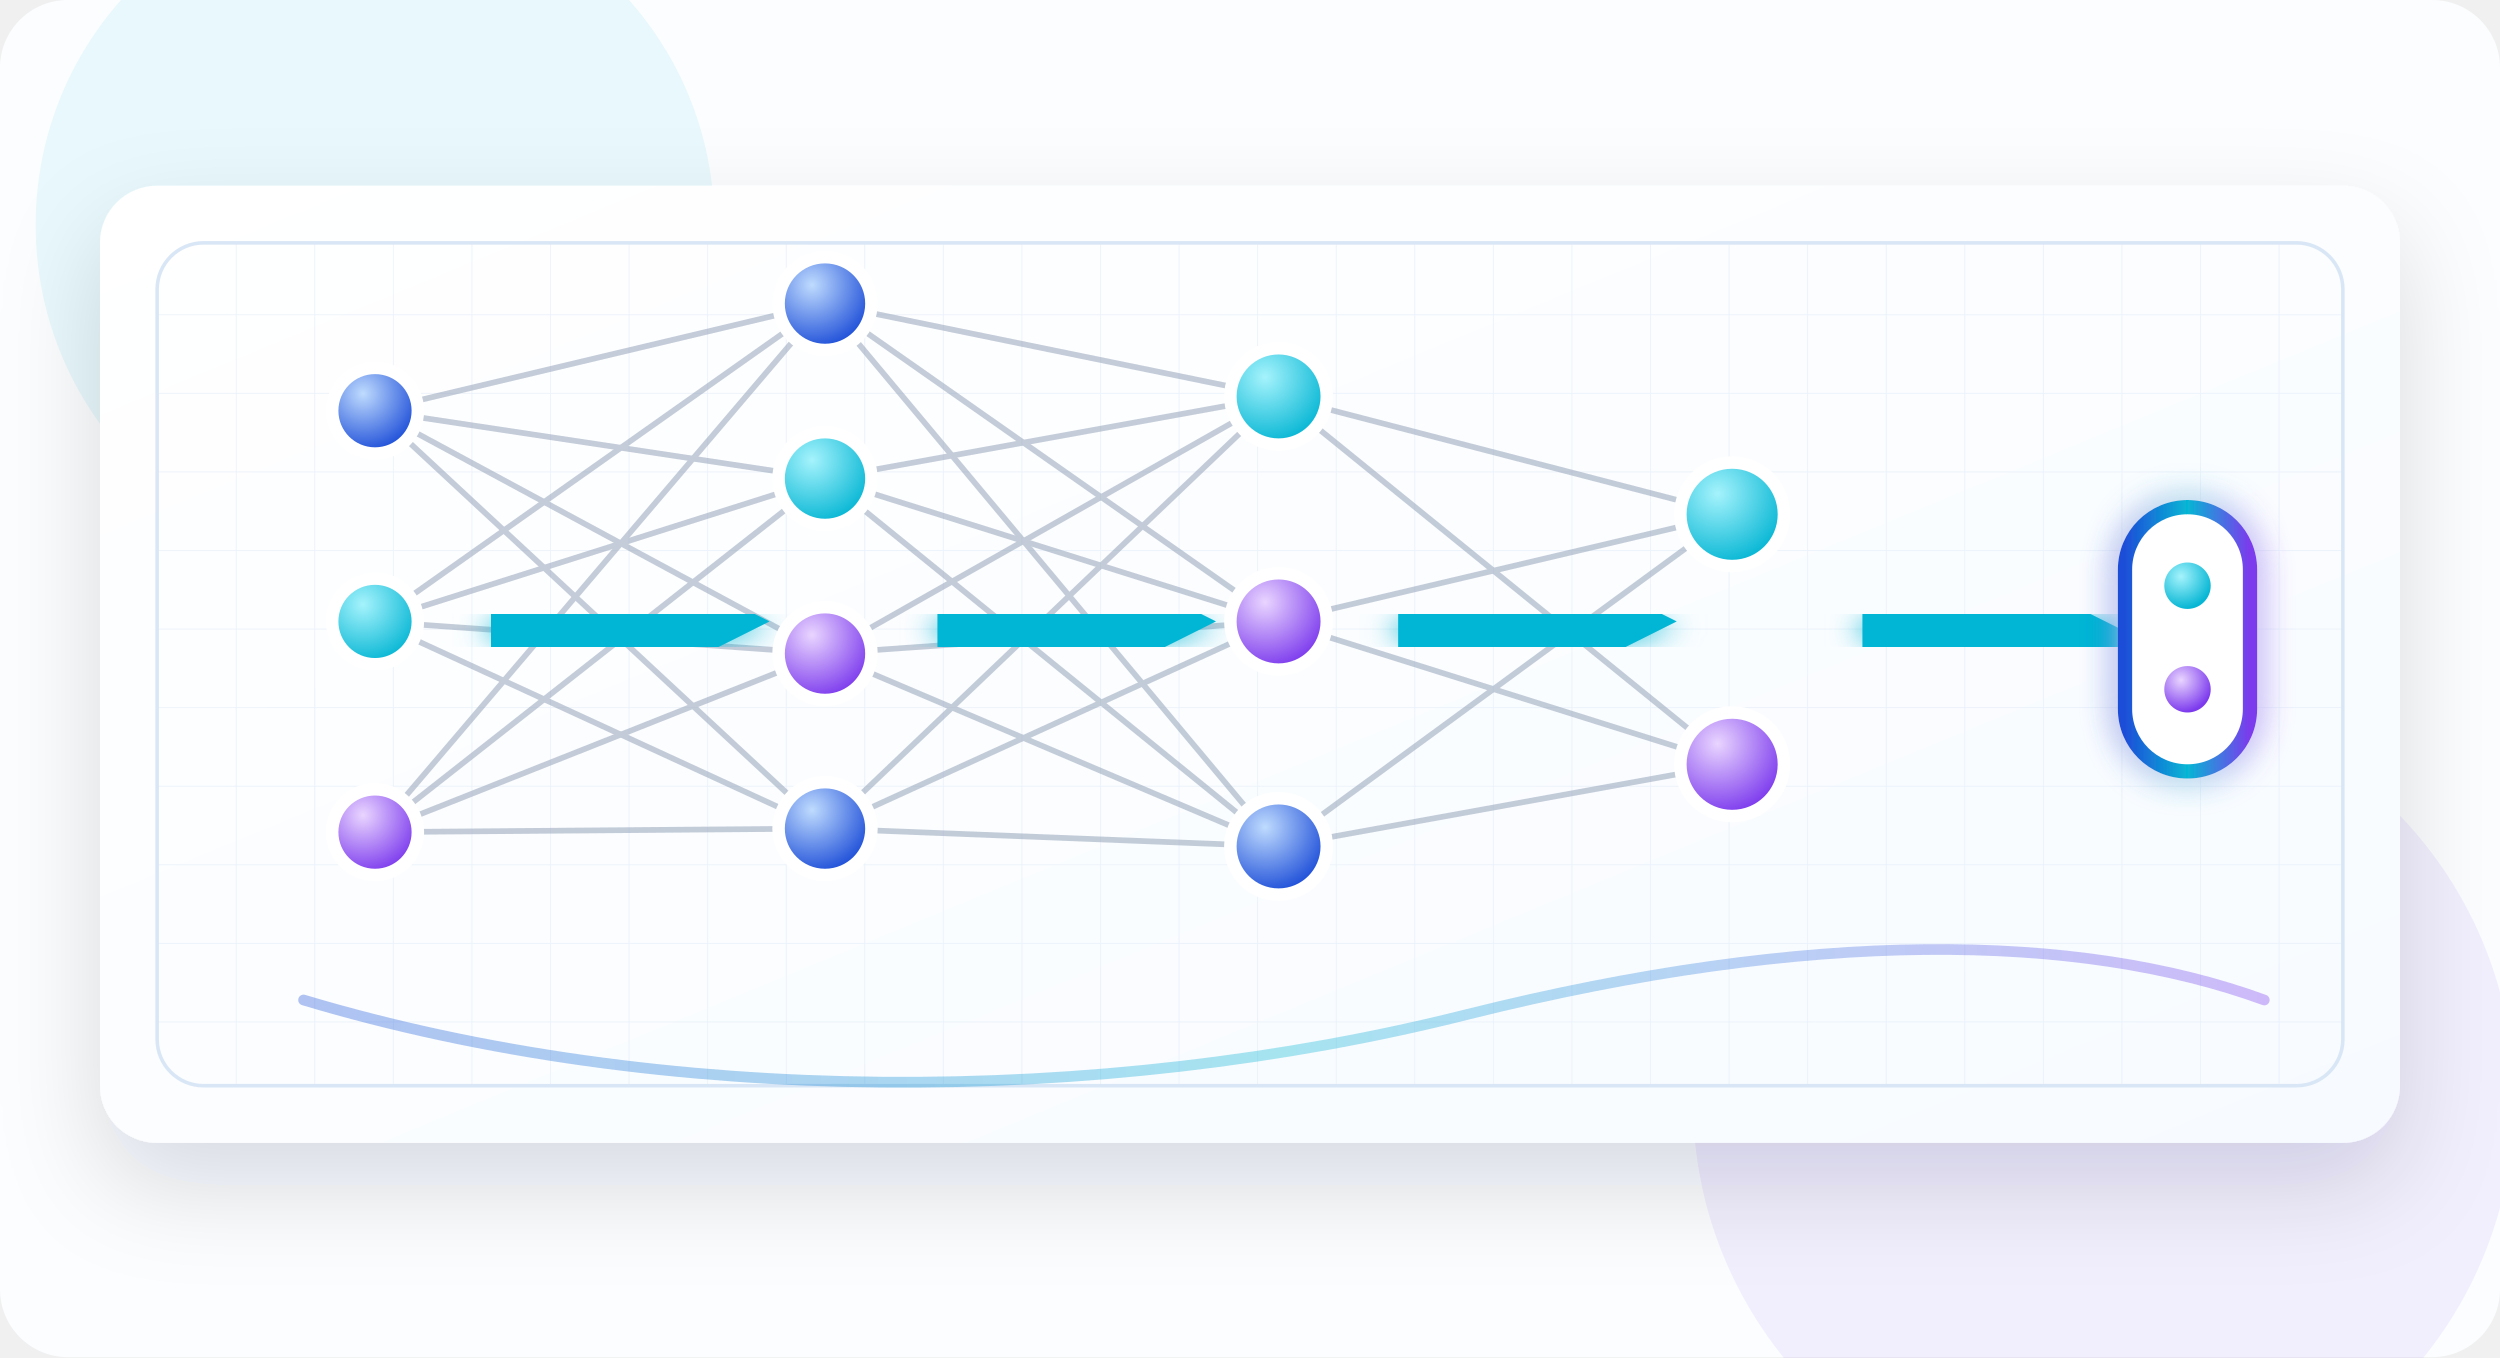
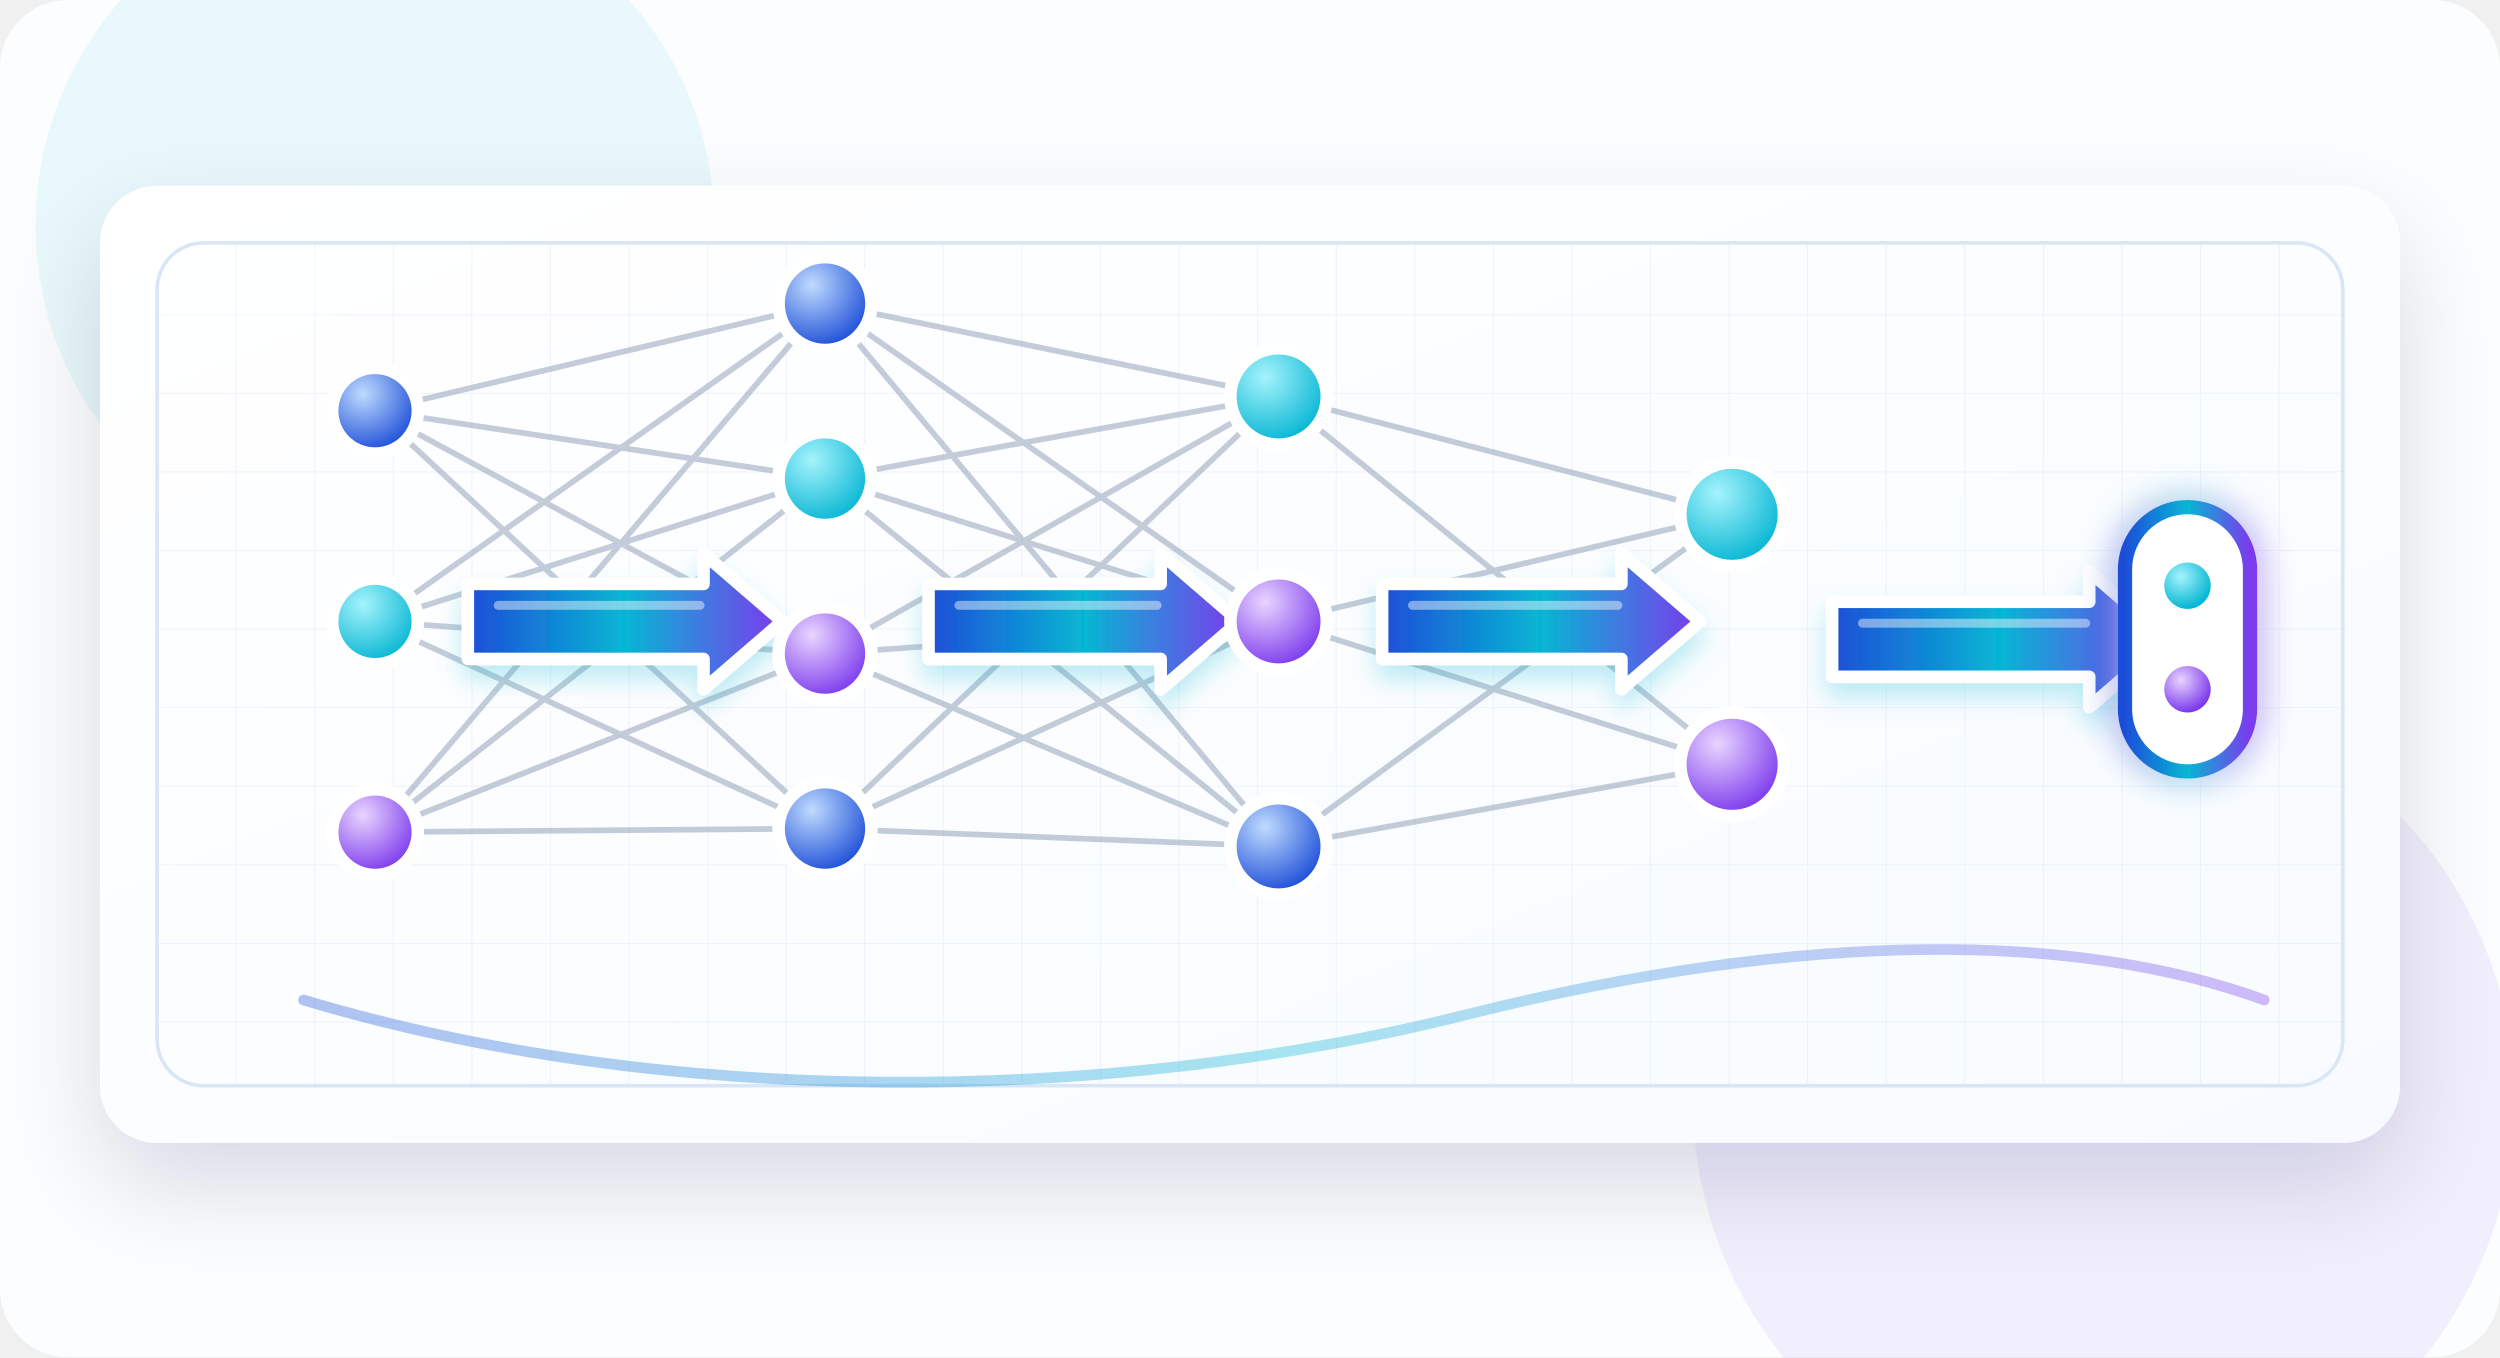
<svg xmlns="http://www.w3.org/2000/svg" width="1400" height="760" viewBox="0 0 1400 760" role="img" aria-labelledby="title desc">
  <defs>
    <linearGradient id="accent" x1="0" x2="1" y1="0" y2="0">
      <stop offset="0%" stop-color="#1d4ed8" />
      <stop offset="50%" stop-color="#06b6d4" />
      <stop offset="100%" stop-color="#7c3aed" />
    </linearGradient>
    <linearGradient id="panel" x1="0" x2="1" y1="0" y2="1">
      <stop offset="0%" stop-color="#ffffff" />
      <stop offset="100%" stop-color="#f7fbff" />
    </linearGradient>
    <radialGradient id="blue" cx="36%" cy="30%" r="70%">
      <stop offset="0%" stop-color="#bfdbfe" />
      <stop offset="100%" stop-color="#1d4ed8" />
    </radialGradient>
    <radialGradient id="cyan" cx="36%" cy="30%" r="70%">
      <stop offset="0%" stop-color="#a5f3fc" />
      <stop offset="100%" stop-color="#06b6d4" />
    </radialGradient>
    <radialGradient id="purple" cx="36%" cy="30%" r="70%">
      <stop offset="0%" stop-color="#e9d5ff" />
      <stop offset="100%" stop-color="#7c3aed" />
    </radialGradient>
    <pattern id="grid" width="44" height="44" patternUnits="userSpaceOnUse">
      <path d="M 44 0 H 0 V 44" fill="none" stroke="#d9e6f5" stroke-width="1" opacity="0.46" />
    </pattern>
    <filter id="shadow" x="-18%" y="-18%" width="136%" height="136%">
      <feDropShadow dx="0" dy="24" stdDeviation="28" flood-color="#0f172a" flood-opacity="0.14" />
    </filter>
    <filter id="glow" x="-40%" y="-40%" width="180%" height="180%">
      <feGaussianBlur stdDeviation="9" result="blur" />
      <feMerge>
        <feMergeNode in="blur" />
        <feMergeNode in="SourceGraphic" />
      </feMerge>
    </filter>
-     <marker id="arrow" viewBox="0 0 10 10" refX="8.4" refY="5" markerWidth="12" markerHeight="12" orient="auto">
-       <path d="M 0 0 L 10 5 L 0 10 z" fill="#06b6d4" />
-     </marker>
+     <filter id="arrowShadow" x="-25%" y="-35%" width="150%" height="170%">
+       <feDropShadow dx="0" dy="8" stdDeviation="7" flood-color="#06b6d4" flood-opacity="0.26" />
+     </filter>
  </defs>
  <rect width="1400" height="760" rx="38" fill="#fbfdff" />
  <circle cx="210" cy="126" r="190" fill="#06b6d4" opacity="0.075" />
  <circle cx="1178" cy="616" r="230" fill="#7c3aed" opacity="0.075" />
  <rect x="56" y="104" width="1288" height="536" rx="32" fill="url(#panel)" filter="url(#shadow)" />
  <rect x="88" y="136" width="1224" height="472" rx="26" fill="url(#grid)" stroke="#d9e6f5" stroke-width="2" />
  <path d="M 170 560 C 370 620 616 620 822 568 C 1014 520 1164 522 1268 560" fill="none" stroke="url(#accent)" stroke-width="6" stroke-linecap="round" opacity="0.34" />
  <g stroke="#94a3b8" stroke-width="3.2" stroke-linecap="round" opacity="0.55">
    <line x1="210" y1="230" x2="462" y2="170" />
    <line x1="210" y1="230" x2="462" y2="268" />
    <line x1="210" y1="230" x2="462" y2="366" />
    <line x1="210" y1="230" x2="462" y2="464" />
    <line x1="210" y1="348" x2="462" y2="170" />
    <line x1="210" y1="348" x2="462" y2="268" />
    <line x1="210" y1="348" x2="462" y2="366" />
    <line x1="210" y1="348" x2="462" y2="464" />
    <line x1="210" y1="466" x2="462" y2="170" />
    <line x1="210" y1="466" x2="462" y2="268" />
    <line x1="210" y1="466" x2="462" y2="366" />
    <line x1="210" y1="466" x2="462" y2="464" />
    <line x1="462" y1="170" x2="716" y2="222" />
    <line x1="462" y1="268" x2="716" y2="222" />
    <line x1="462" y1="366" x2="716" y2="222" />
    <line x1="462" y1="464" x2="716" y2="222" />
    <line x1="462" y1="170" x2="716" y2="348" />
    <line x1="462" y1="268" x2="716" y2="348" />
    <line x1="462" y1="366" x2="716" y2="348" />
    <line x1="462" y1="464" x2="716" y2="348" />
    <line x1="462" y1="170" x2="716" y2="474" />
    <line x1="462" y1="268" x2="716" y2="474" />
    <line x1="462" y1="366" x2="716" y2="474" />
    <line x1="462" y1="464" x2="716" y2="474" />
    <line x1="716" y1="222" x2="970" y2="288" />
    <line x1="716" y1="348" x2="970" y2="288" />
    <line x1="716" y1="474" x2="970" y2="288" />
    <line x1="716" y1="222" x2="970" y2="428" />
    <line x1="716" y1="348" x2="970" y2="428" />
    <line x1="716" y1="474" x2="970" y2="428" />
  </g>
-   <g stroke="url(#accent)" stroke-width="23" stroke-linecap="round" opacity="0.22" filter="url(#glow)">
-     <path d="M 262 348 H 406" />
-     <path d="M 520 348 H 656" />
-     <path d="M 774 348 H 914" />
-     <path d="M 1026 358 H 1174" />
+   <g fill="url(#accent)" stroke="#ffffff" stroke-width="7" stroke-linejoin="round" filter="url(#arrowShadow)">
+     <path d="M 262 327 H 394 V 310 L 438 348 L 394 386 V 369 H 262 Z" />
+     <path d="M 520 327 H 650 V 310 L 694 348 L 650 386 V 369 H 520 Z" />
+     <path d="M 774 327 H 908 V 310 L 952 348 L 908 386 V 369 H 774 Z" />
+     <path d="M 1026 337 H 1170 V 320 L 1214 358 L 1170 396 V 379 H 1026 Z" />
  </g>
-   <g stroke="url(#accent)" stroke-width="13" stroke-linecap="round" opacity="1" filter="url(#glow)">
-     <path d="M 262 348 H 406" marker-end="url(#arrow)" />
-     <path d="M 520 348 H 656" marker-end="url(#arrow)" />
-     <path d="M 774 348 H 914" marker-end="url(#arrow)" />
-     <path d="M 1026 358 H 1174" marker-end="url(#arrow)" />
+   <g opacity="0.45">
+     <path d="M 279 339 H 392" stroke="#ffffff" stroke-width="5" stroke-linecap="round" />
+     <path d="M 537 339 H 648" stroke="#ffffff" stroke-width="5" stroke-linecap="round" />
+     <path d="M 791 339 H 906" stroke="#ffffff" stroke-width="5" stroke-linecap="round" />
+     <path d="M 1043 349 H 1168" stroke="#ffffff" stroke-width="5" stroke-linecap="round" />
  </g>
  <g stroke="#ffffff" stroke-width="7">
    <circle cx="210" cy="230" r="24" fill="url(#blue)" />
    <circle cx="210" cy="348" r="24" fill="url(#cyan)" />
    <circle cx="210" cy="466" r="24" fill="url(#purple)" />
    <circle cx="462" cy="170" r="26" fill="url(#blue)" />
    <circle cx="462" cy="268" r="26" fill="url(#cyan)" />
    <circle cx="462" cy="366" r="26" fill="url(#purple)" />
    <circle cx="462" cy="464" r="26" fill="url(#blue)" />
    <circle cx="716" cy="222" r="27" fill="url(#cyan)" />
    <circle cx="716" cy="348" r="27" fill="url(#purple)" />
    <circle cx="716" cy="474" r="27" fill="url(#blue)" />
    <circle cx="970" cy="288" r="29" fill="url(#cyan)" />
    <circle cx="970" cy="428" r="29" fill="url(#purple)" />
  </g>
  <rect x="1190" y="284" width="70" height="148" rx="35" fill="#ffffff" stroke="url(#accent)" stroke-width="8" filter="url(#glow)" />
  <circle cx="1225" cy="328" r="13" fill="url(#cyan)" />
  <circle cx="1225" cy="386" r="13" fill="url(#purple)" />
</svg>
